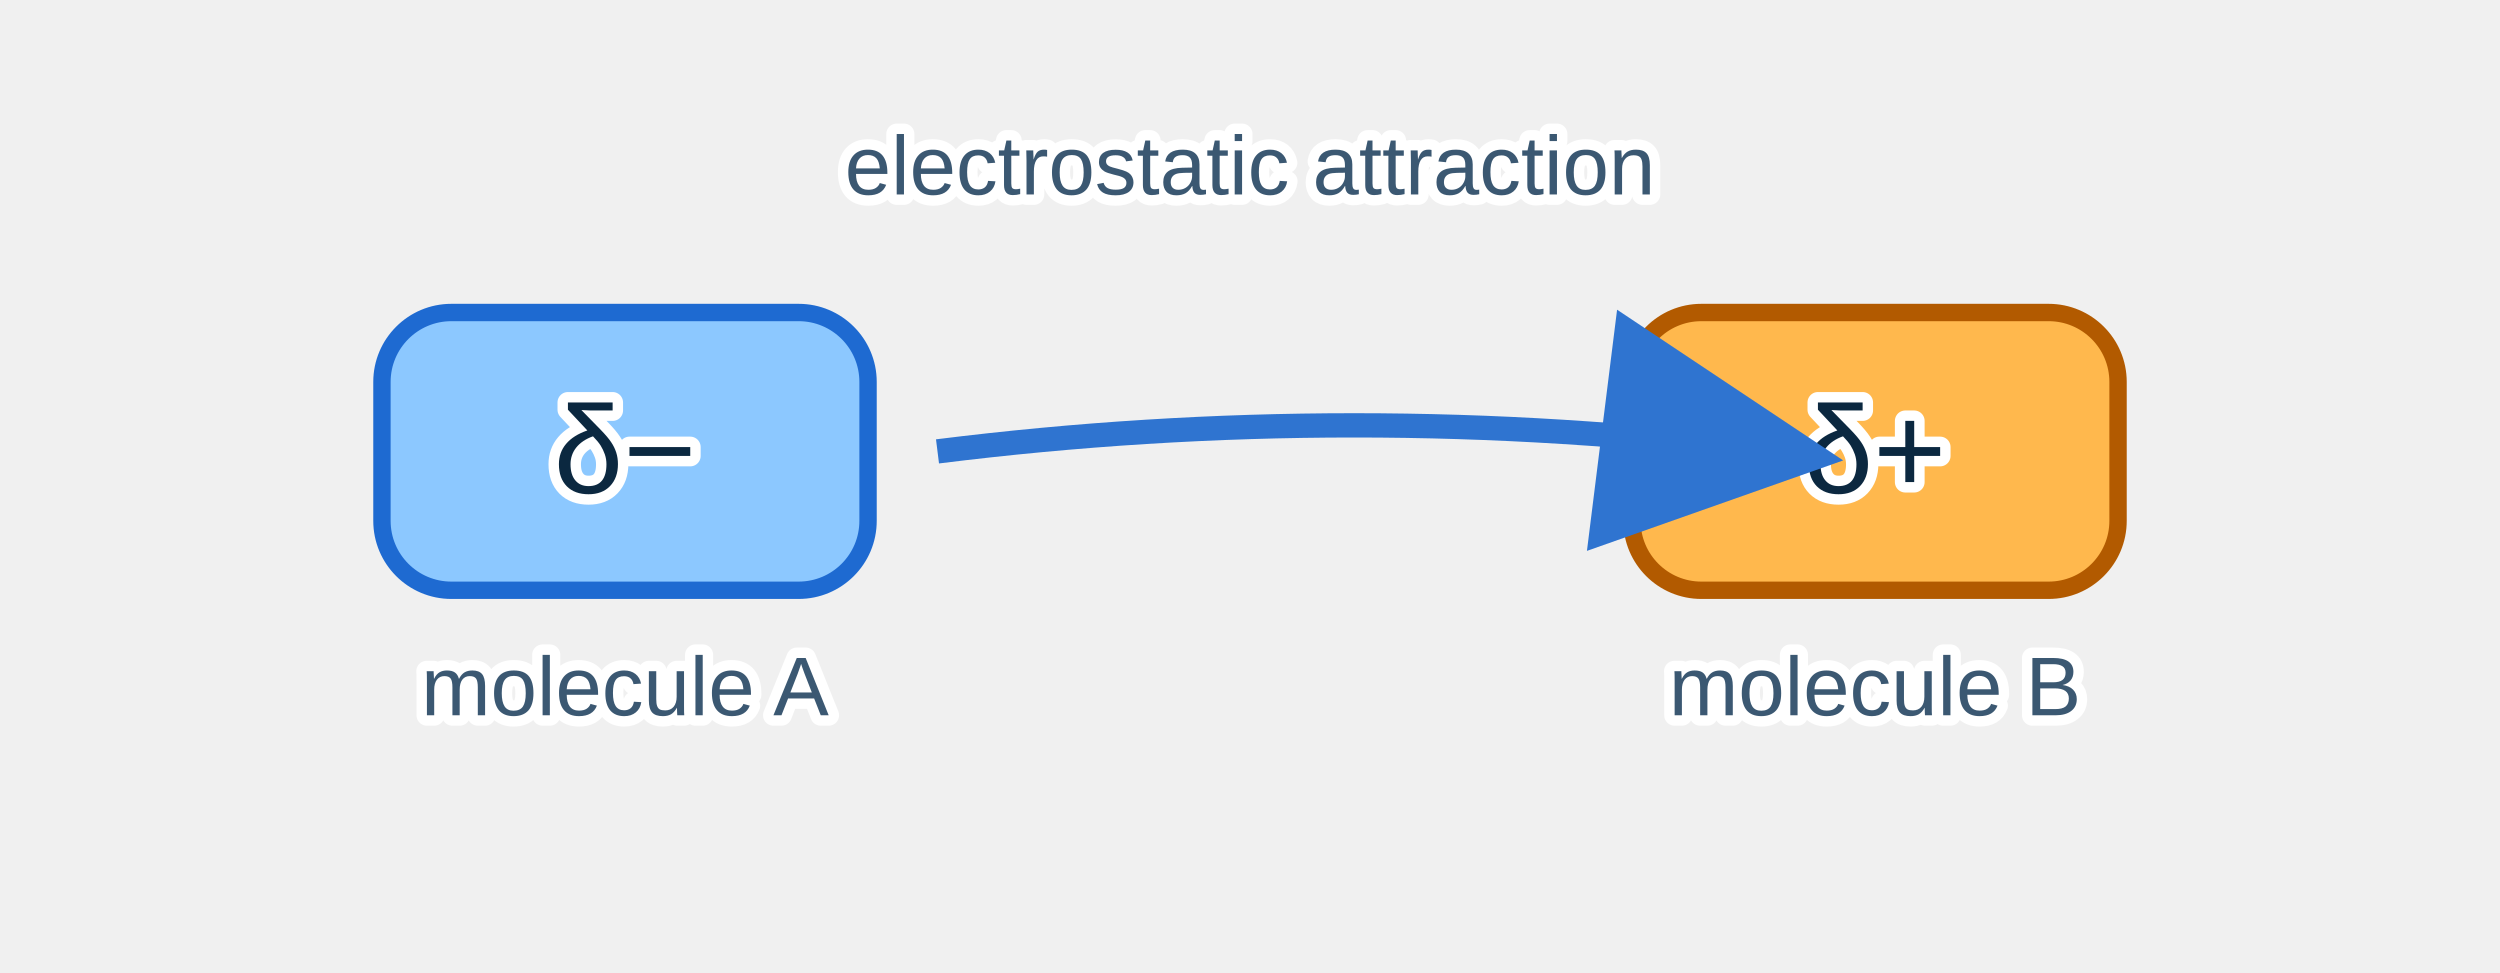
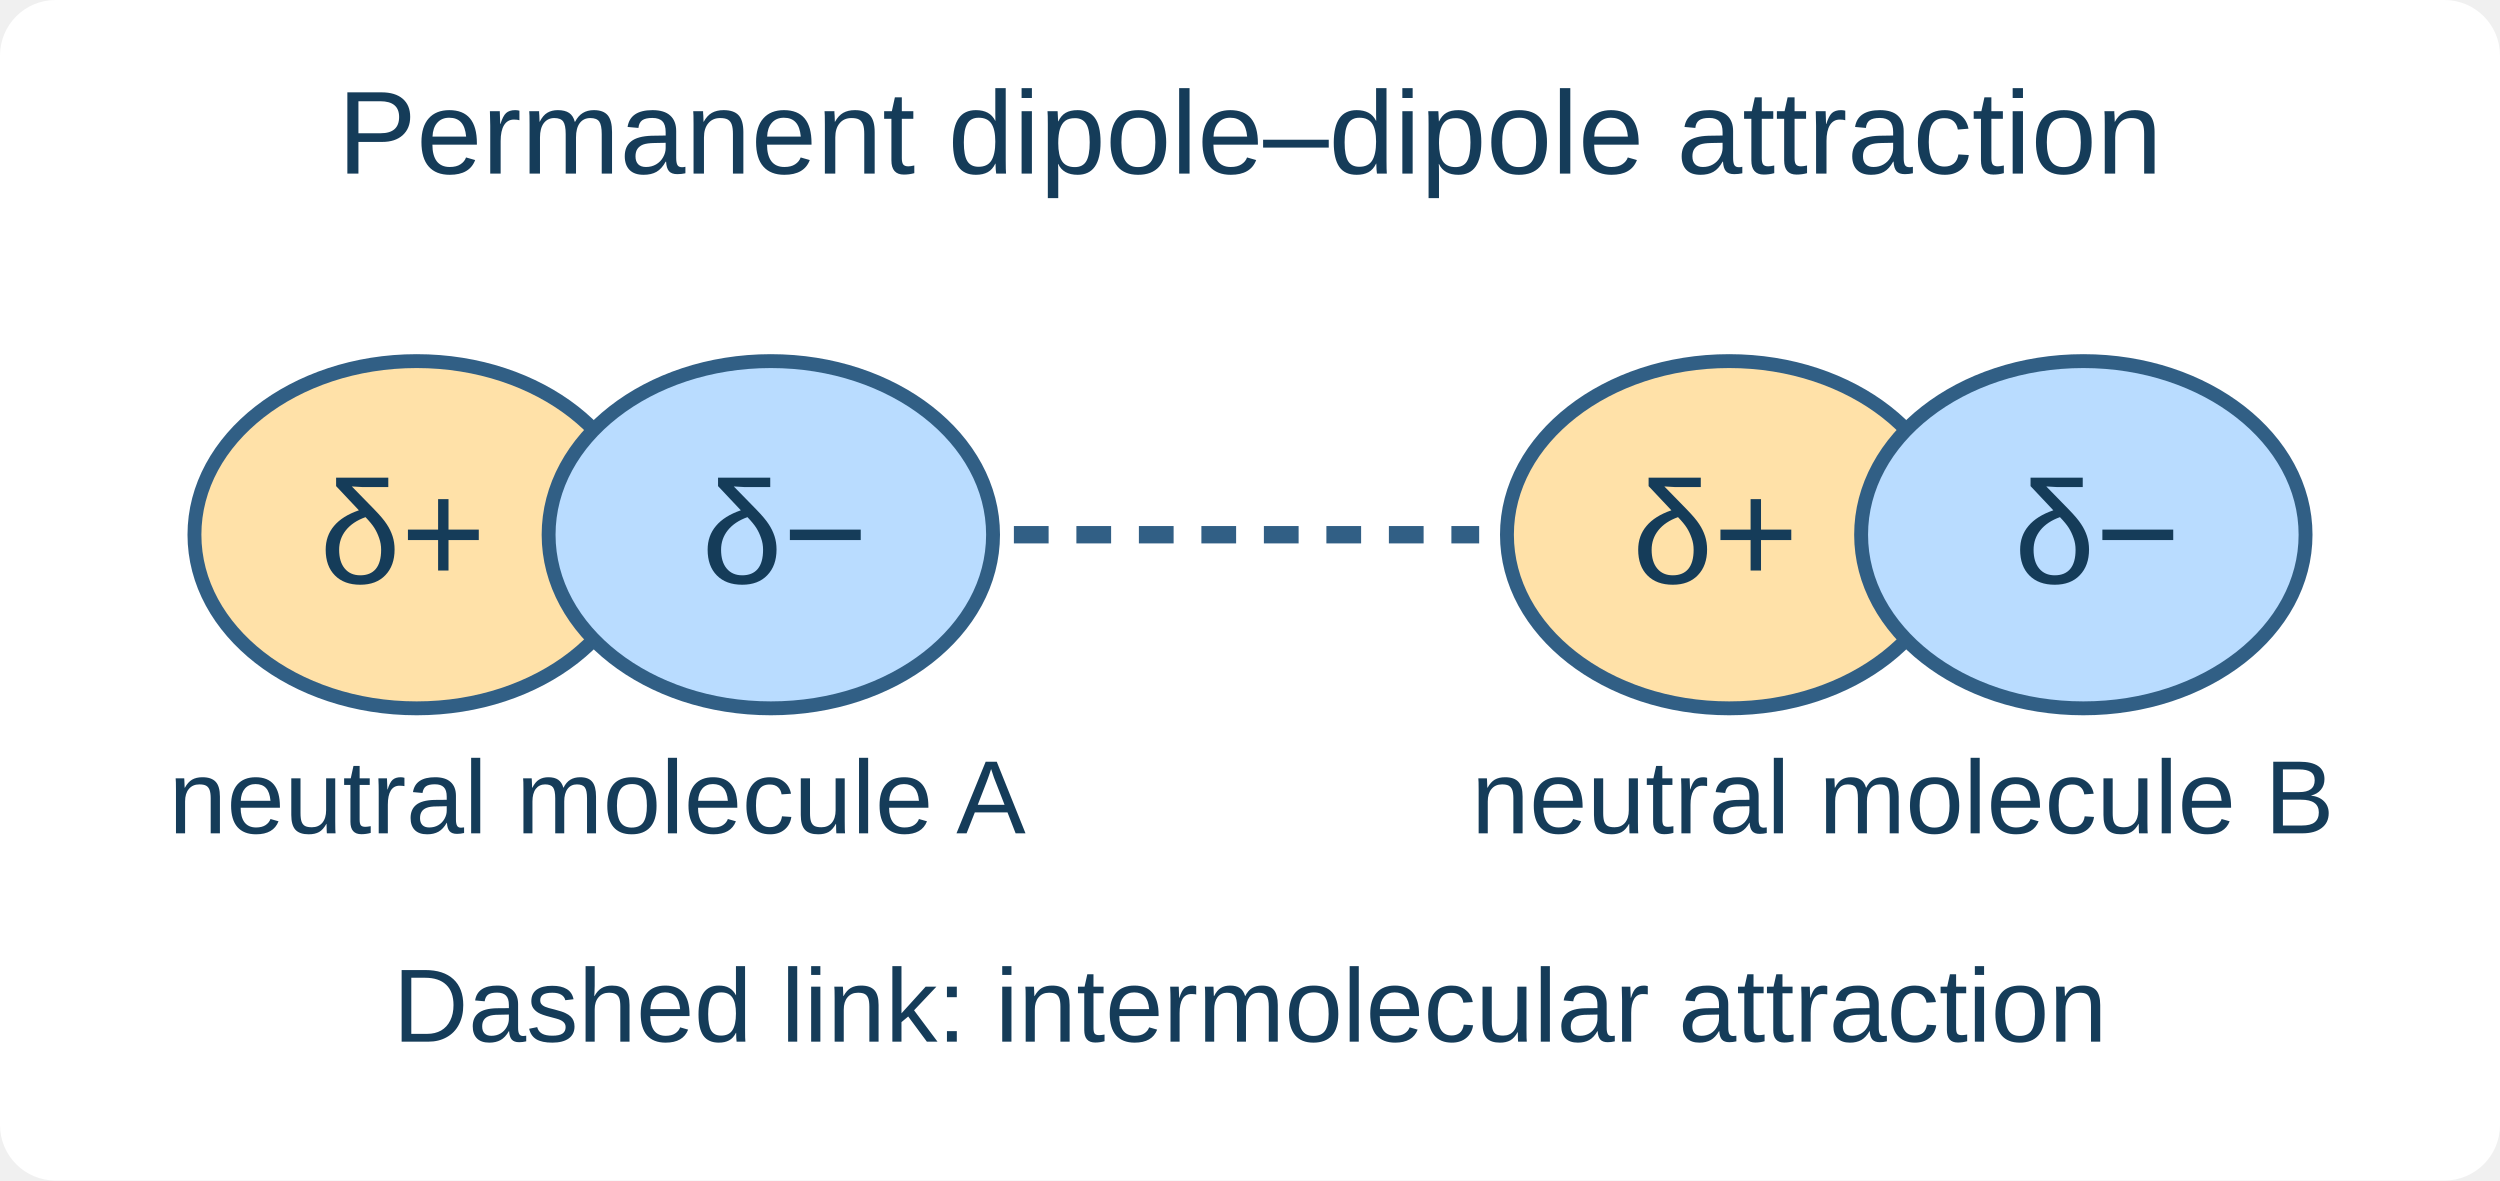
- <svg xmlns="http://www.w3.org/2000/svg" viewBox="0 0 360 140" width="360" height="140" role="img" aria-labelledby="title-dipole">
-   <style>
-     .pos{fill:#ffb84d;stroke:#b25a00;stroke-width:2.5;}
-     .neg{fill:#8cc8ff;stroke:#1e6ad1;stroke-width:2.5;}
-     .lbl{font-family:Segoe UI,Arial,Helvetica,sans-serif;font-size:18px;fill:#0b2840;paint-order:stroke;stroke:#ffffff;stroke-width:3;stroke-linejoin:round;}
-     .cap{font-family:Segoe UI,Arial,Helvetica,sans-serif;font-size:12px;fill:#3b5872;paint-order:stroke;stroke:#ffffff;stroke-width:3;stroke-linejoin:round;}
-     .arrow{stroke:#2f74d0;stroke-width:3.5;fill:none;marker-end:url(#arr);} 
-     @media (prefers-color-scheme: dark) {
-       .lbl{fill:#e6f2ff;stroke:#0b2840;}
-       .cap{fill:#9fb9d9;stroke:#0b2840;}
-       .arrow{stroke:#9fb9d9;}
-     }
-   </style>
-   <defs>
-     <marker id="arr" markerWidth="10" markerHeight="10" refX="7" refY="5" orient="auto">
-       <path d="M0 0 L10 5 L0 10 z" fill="#2f74d0" />
-     </marker>
-   </defs>
-   <g transform="translate(90,65)">
-     <rect x="-35" y="-20" width="70" height="40" rx="10" class="neg" />
-     <text x="0" y="6" text-anchor="middle" class="lbl">δ−</text>
-     <text x="0" y="38" text-anchor="middle" class="cap">molecule A</text>
+ <svg xmlns="http://www.w3.org/2000/svg" viewBox="0 0 360 170" width="360" height="170" role="img" aria-labelledby="title desc">
+   <rect width="360" height="170" rx="8" fill="white" />
+   <g font-family="Arial, sans-serif" fill="#153c59" text-anchor="middle">
+     <text x="180" y="25" font-size="17">Permanent dipole–dipole attraction</text>
+     <g stroke="#315f85" stroke-width="2">
+       <ellipse cx="60" cy="77" rx="32" ry="25" fill="#ffe1a8" />
+       <ellipse cx="111" cy="77" rx="32" ry="25" fill="#b9dcff" />
+       <ellipse cx="249" cy="77" rx="32" ry="25" fill="#ffe1a8" />
+       <ellipse cx="300" cy="77" rx="32" ry="25" fill="#b9dcff" />
+     </g>
+     <g font-size="21">
+       <text x="58" y="84">δ+</text>
+       <text x="113" y="84">δ−</text>
+       <text x="247" y="84">δ+</text>
+       <text x="302" y="84">δ−</text>
+     </g>
+     <path d="M146 77H213" stroke="#315f85" stroke-width="2.5" stroke-dasharray="5 4" />
+     <text x="86" y="120" font-size="15">neutral molecule A</text>
+     <text x="274" y="120" font-size="15">neutral molecule B</text>
+     <text x="180" y="150" font-size="15">Dashed link: intermolecular attraction</text>
  </g>
-   <g transform="translate(270,65)">
-     <rect x="-35" y="-20" width="70" height="40" rx="10" class="pos" />
-     <text x="0" y="6" text-anchor="middle" class="lbl">δ+</text>
-     <text x="0" y="38" text-anchor="middle" class="cap">molecule B</text>
-   </g>
-   <path class="arrow" d="M135 65 C175 60, 215 60, 255 65" />
-   <text x="180" y="28" text-anchor="middle" class="cap">electrostatic attraction</text>
</svg>
